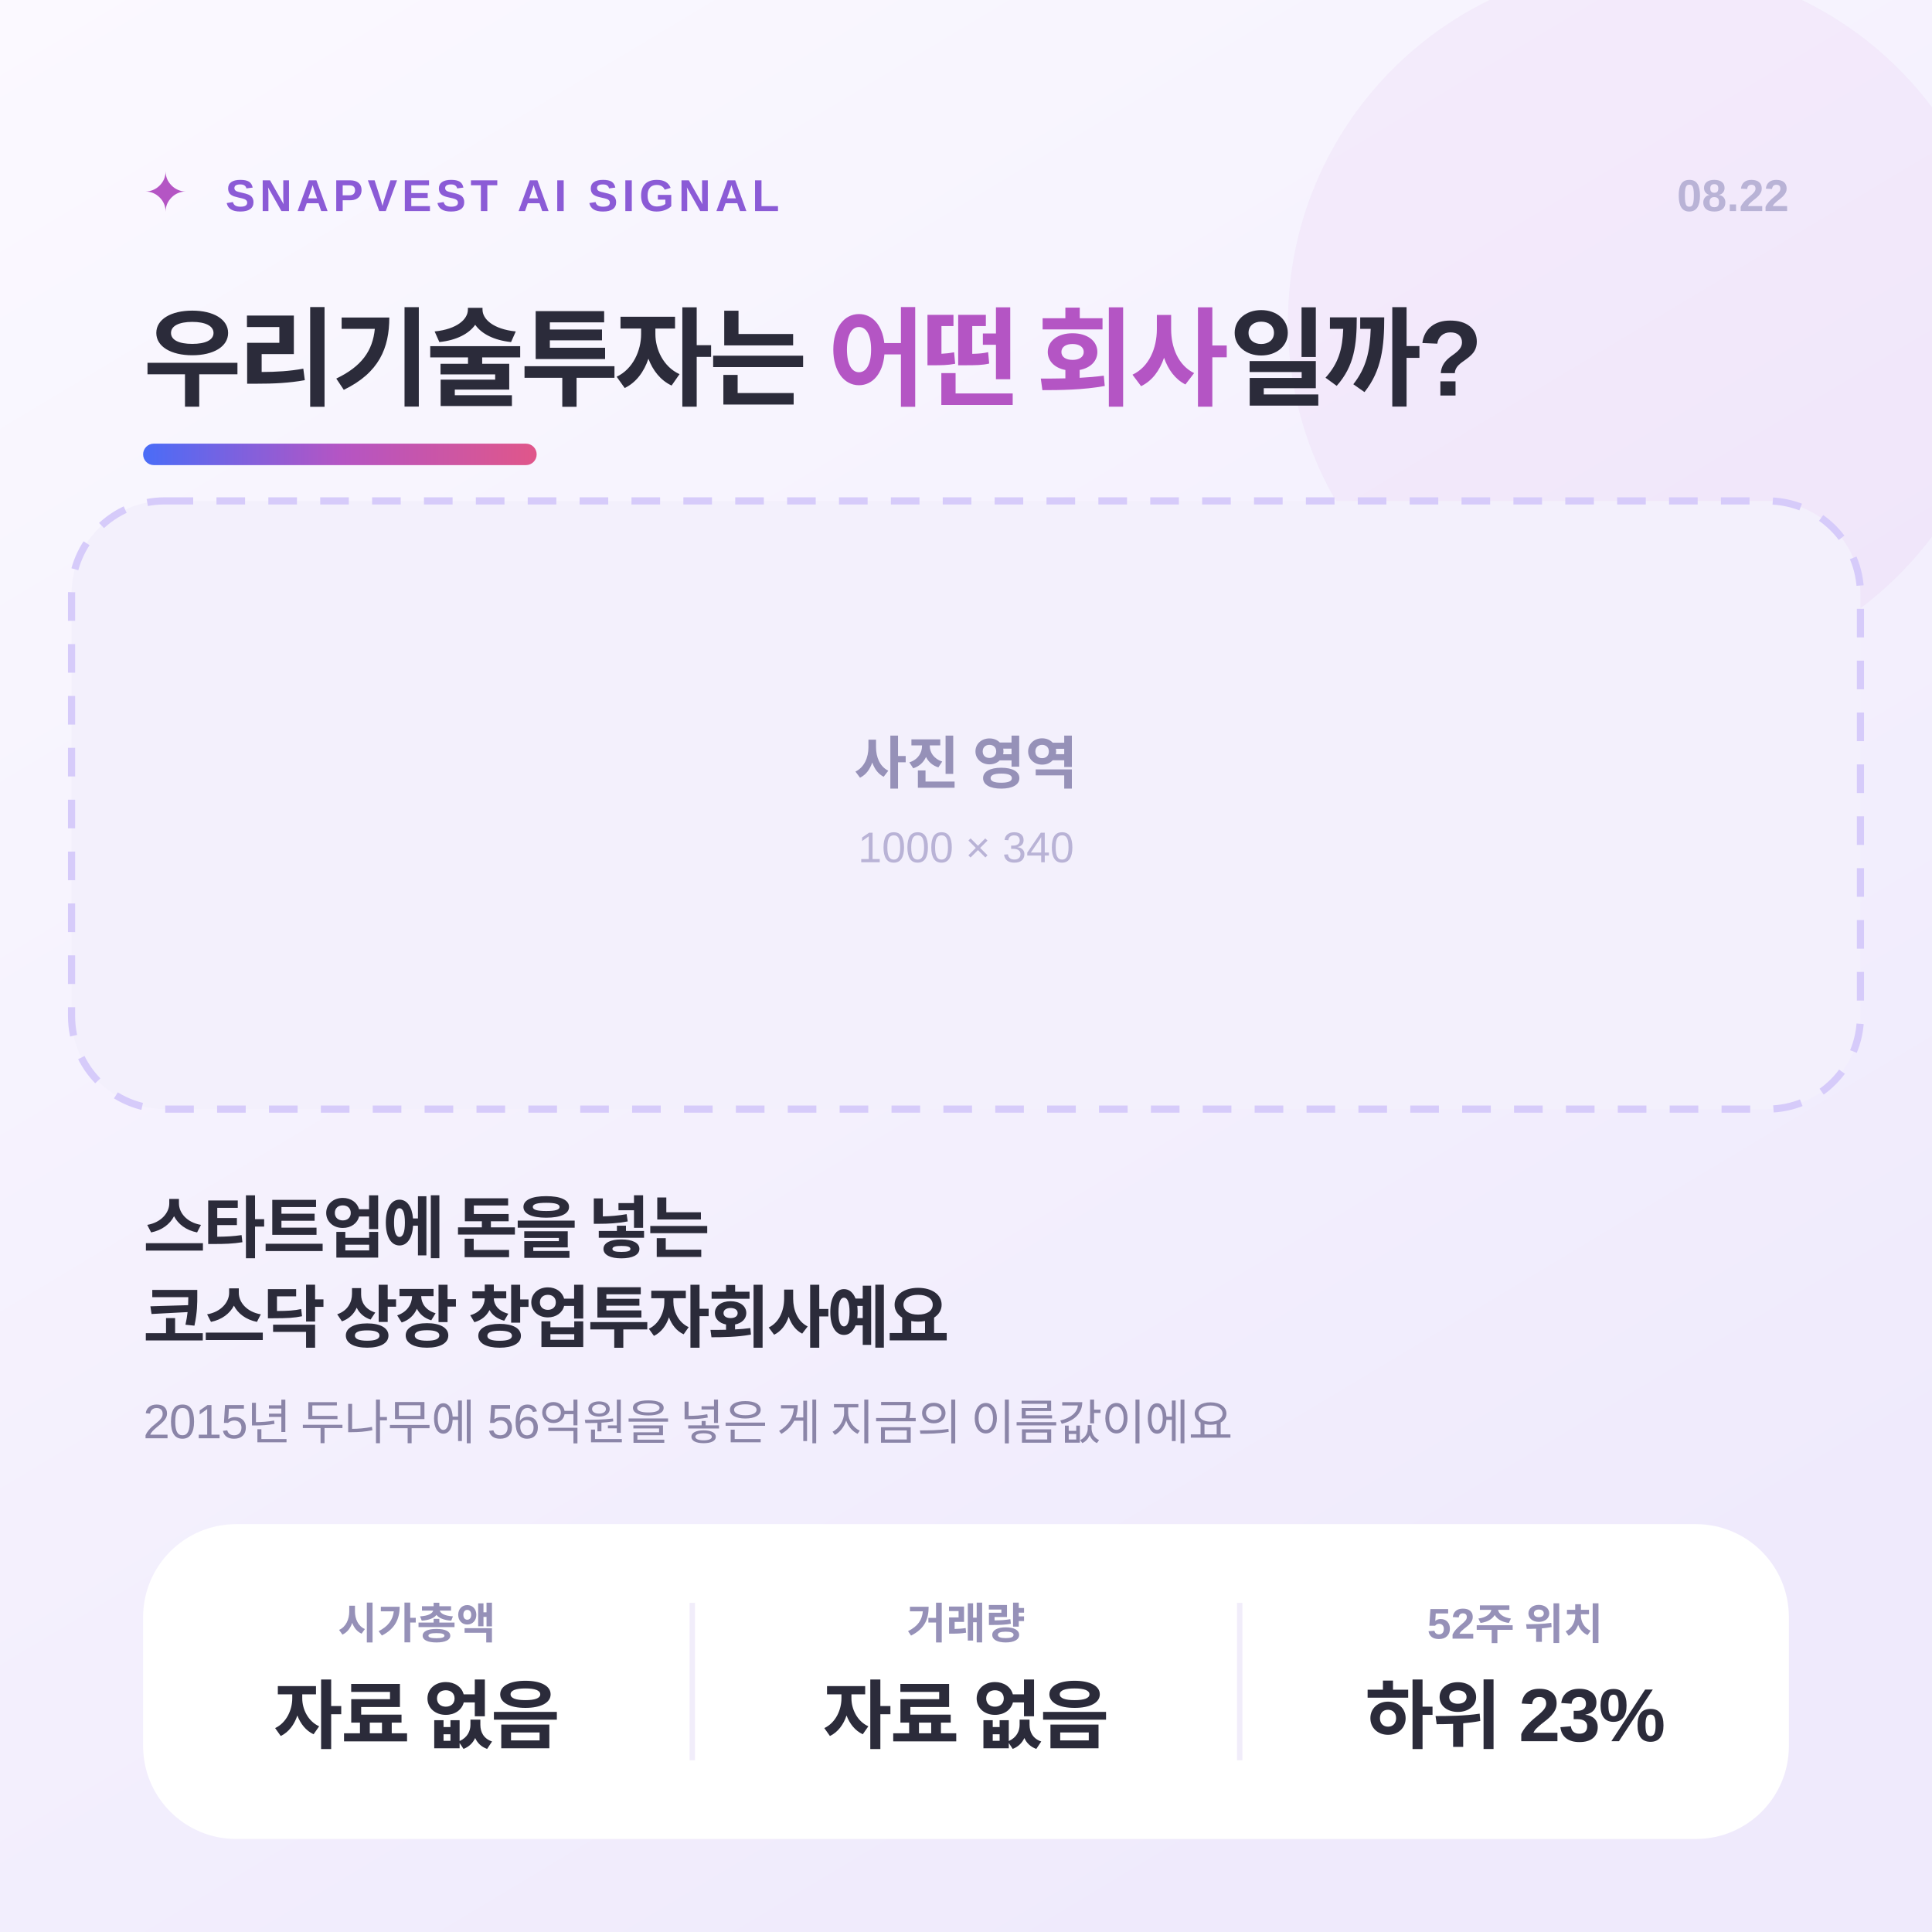
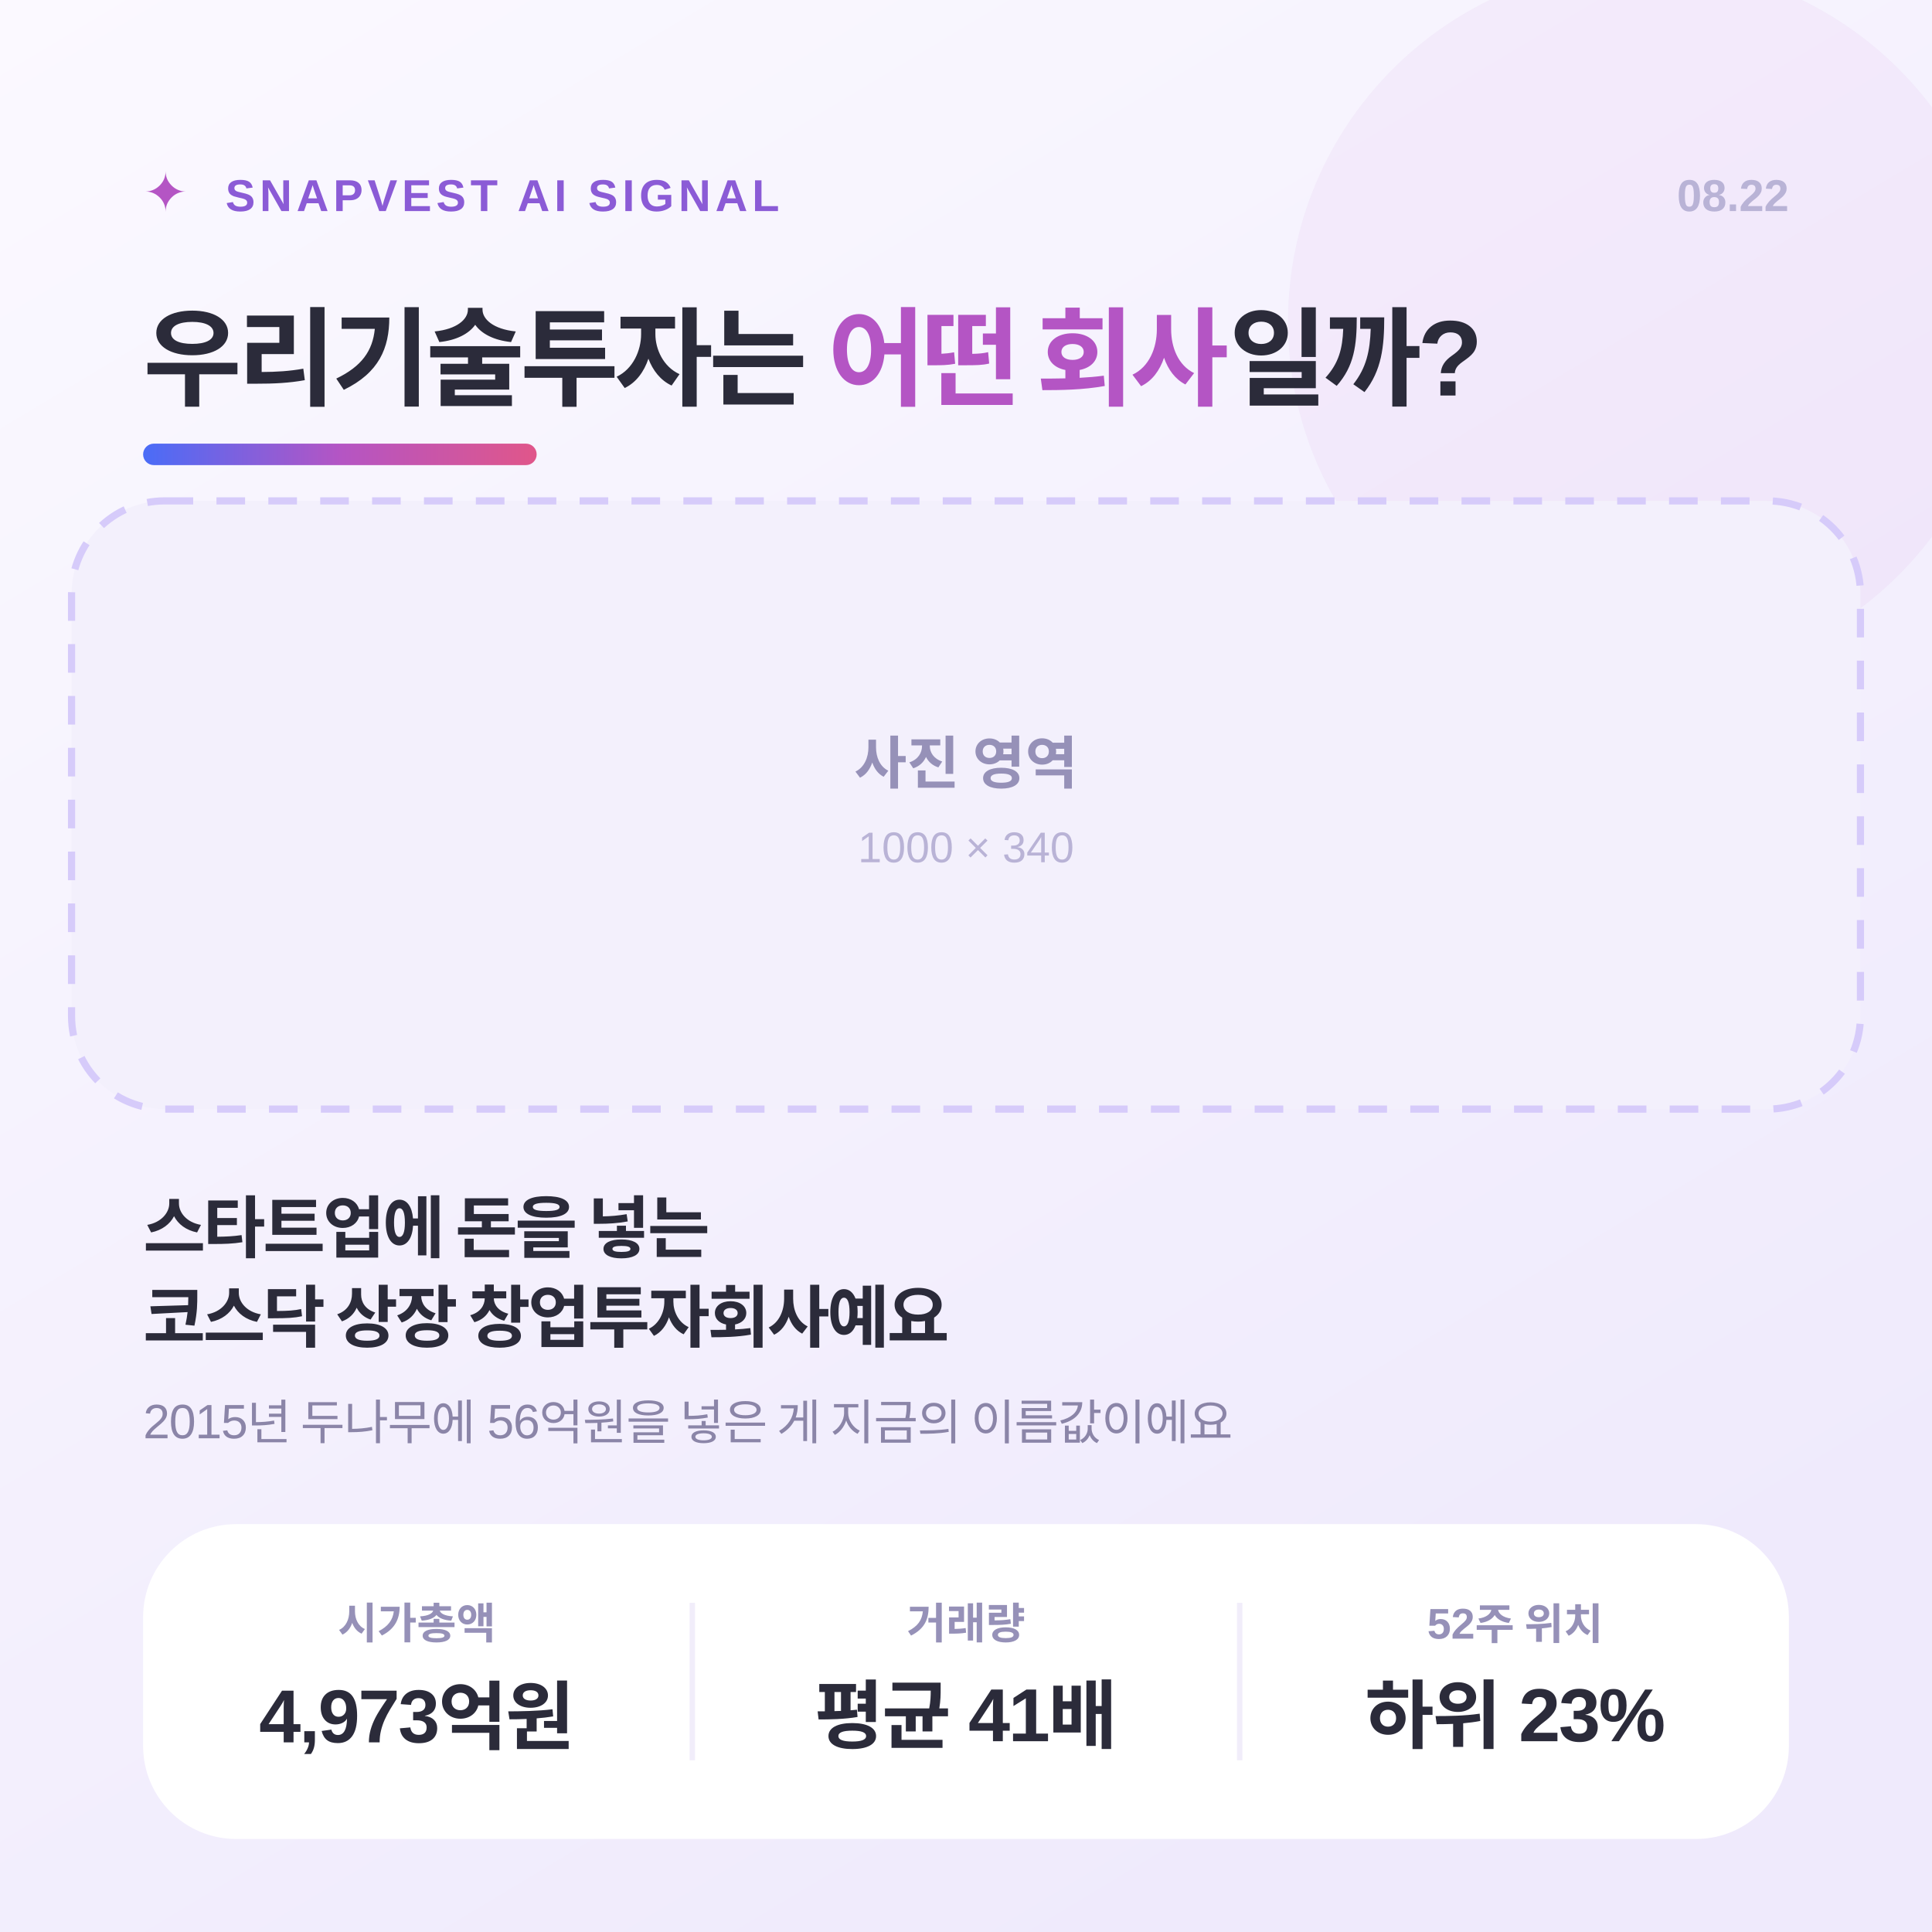
<svg xmlns="http://www.w3.org/2000/svg" width="1080" height="1080" viewBox="0 0 1080 1080" role="img">
  <defs>
    <linearGradient id="bg" x1="0" y1="0" x2="0.6" y2="1">
      <stop offset="0" stop-color="#FBF9FF" />
      <stop offset="1" stop-color="#EFEAFC" />
    </linearGradient>
    <linearGradient id="line" x1="0" y1="0" x2="1" y2="0">
      <stop offset="0" stop-color="#4A6CF7" />
      <stop offset="0.5" stop-color="#B455C4" />
      <stop offset="1" stop-color="#E0568A" />
    </linearGradient>
    <linearGradient id="dom" x1="0" y1="0" x2="1" y2="0">
      <stop offset="0" stop-color="#4A6CF7" />
      <stop offset="0.55" stop-color="#B455C4" />
      <stop offset="1" stop-color="#E0568A" />
    </linearGradient>
  </defs>
  <rect width="1080" height="1080" fill="url(#bg)" />
  <circle cx="920" cy="180" r="200" fill="#B455C4" opacity="0.06" />
  <rect x="40" y="280" width="1000" height="340" rx="52" fill="#F3F0FC" />
  <rect x="40" y="280" width="1000" height="340" rx="52" fill="none" stroke="#D6CBFA" stroke-width="4" stroke-dasharray="16 13" />
  <g font-family="Pretendard, Poppins, Arial, sans-serif" text-anchor="middle">
    <text x="540" y="438" font-size="32" font-weight="700" fill="#9691B8">사진 영역</text>
    <text x="540" y="482" font-size="24" font-weight="500" fill="#B9B3D6">1000 × 340</text>
  </g>
  <g font-family="Pretendard, Poppins, Arial, sans-serif">
    <text x="80" y="118" font-size="30" fill="#B455C4">✦</text>
    <text x="126" y="118" font-size="25" font-weight="700" letter-spacing="2.5" fill="#8B5BD6">SNAPVEST AI SIGNAL</text>
    <text x="1000" y="118" text-anchor="end" font-size="25" font-weight="600" fill="#B9B3D6">08.22</text>
    <text x="80" y="222" font-size="60" font-weight="700" letter-spacing="-2.5" fill="#2B2B3A">우리기술투자는 <tspan fill="#B455C4">어떤 회사</tspan>일까?</text>
    <rect x="80" y="248" width="220" height="12" rx="6" fill="url(#line)" />
    <text x="80" y="700" font-size="38" font-weight="700" letter-spacing="-1.5" fill="#2B2B3A">스타트업에 돈을 넣는</text>
    <text x="80" y="750" font-size="38" font-weight="700" letter-spacing="-1.5" fill="#2B2B3A">코스닥 상장 창업투자회사예요</text>
    <text x="80" y="804" font-size="27" font-weight="500" letter-spacing="-0.5" fill="#8B85A8">2015년 두나무에 56억원을 넣은 게 지금의 이름값이에요</text>
    <rect x="80" y="852" width="920" height="176" rx="52" fill="#FFFFFF" />
    <text x="233" y="916" text-anchor="middle" font-size="24" font-weight="600" fill="#9691B8">시가총액</text>
-     <text x="233" y="974" text-anchor="middle" font-size="42" font-weight="700" letter-spacing="-1" fill="#2B2B3A">자료 없음</text>
+     <text x="233" y="974" text-anchor="middle" font-size="42" font-weight="700" letter-spacing="-1" fill="#2B2B3A">4,973억원</text>
    <line x1="387" y1="896" x2="387" y2="984" stroke="#F1EDFA" stroke-width="3" />
    <text x="540" y="916" text-anchor="middle" font-size="24" font-weight="600" fill="#9691B8">거래량</text>
-     <text x="540" y="974" text-anchor="middle" font-size="42" font-weight="700" letter-spacing="-1" fill="#2B2B3A">자료 없음</text>
+     <text x="540" y="974" text-anchor="middle" font-size="42" font-weight="700" letter-spacing="-1" fill="#2B2B3A">평균 41배</text>
    <line x1="693" y1="896" x2="693" y2="984" stroke="#F1EDFA" stroke-width="3" />
    <text x="847" y="916" text-anchor="middle" font-size="24" font-weight="600" fill="#9691B8">52주 위치</text>
    <text x="847" y="974" text-anchor="middle" font-size="42" font-weight="700" letter-spacing="-1" fill="#2B2B3A">하위 23%</text>
  </g>
</svg>
